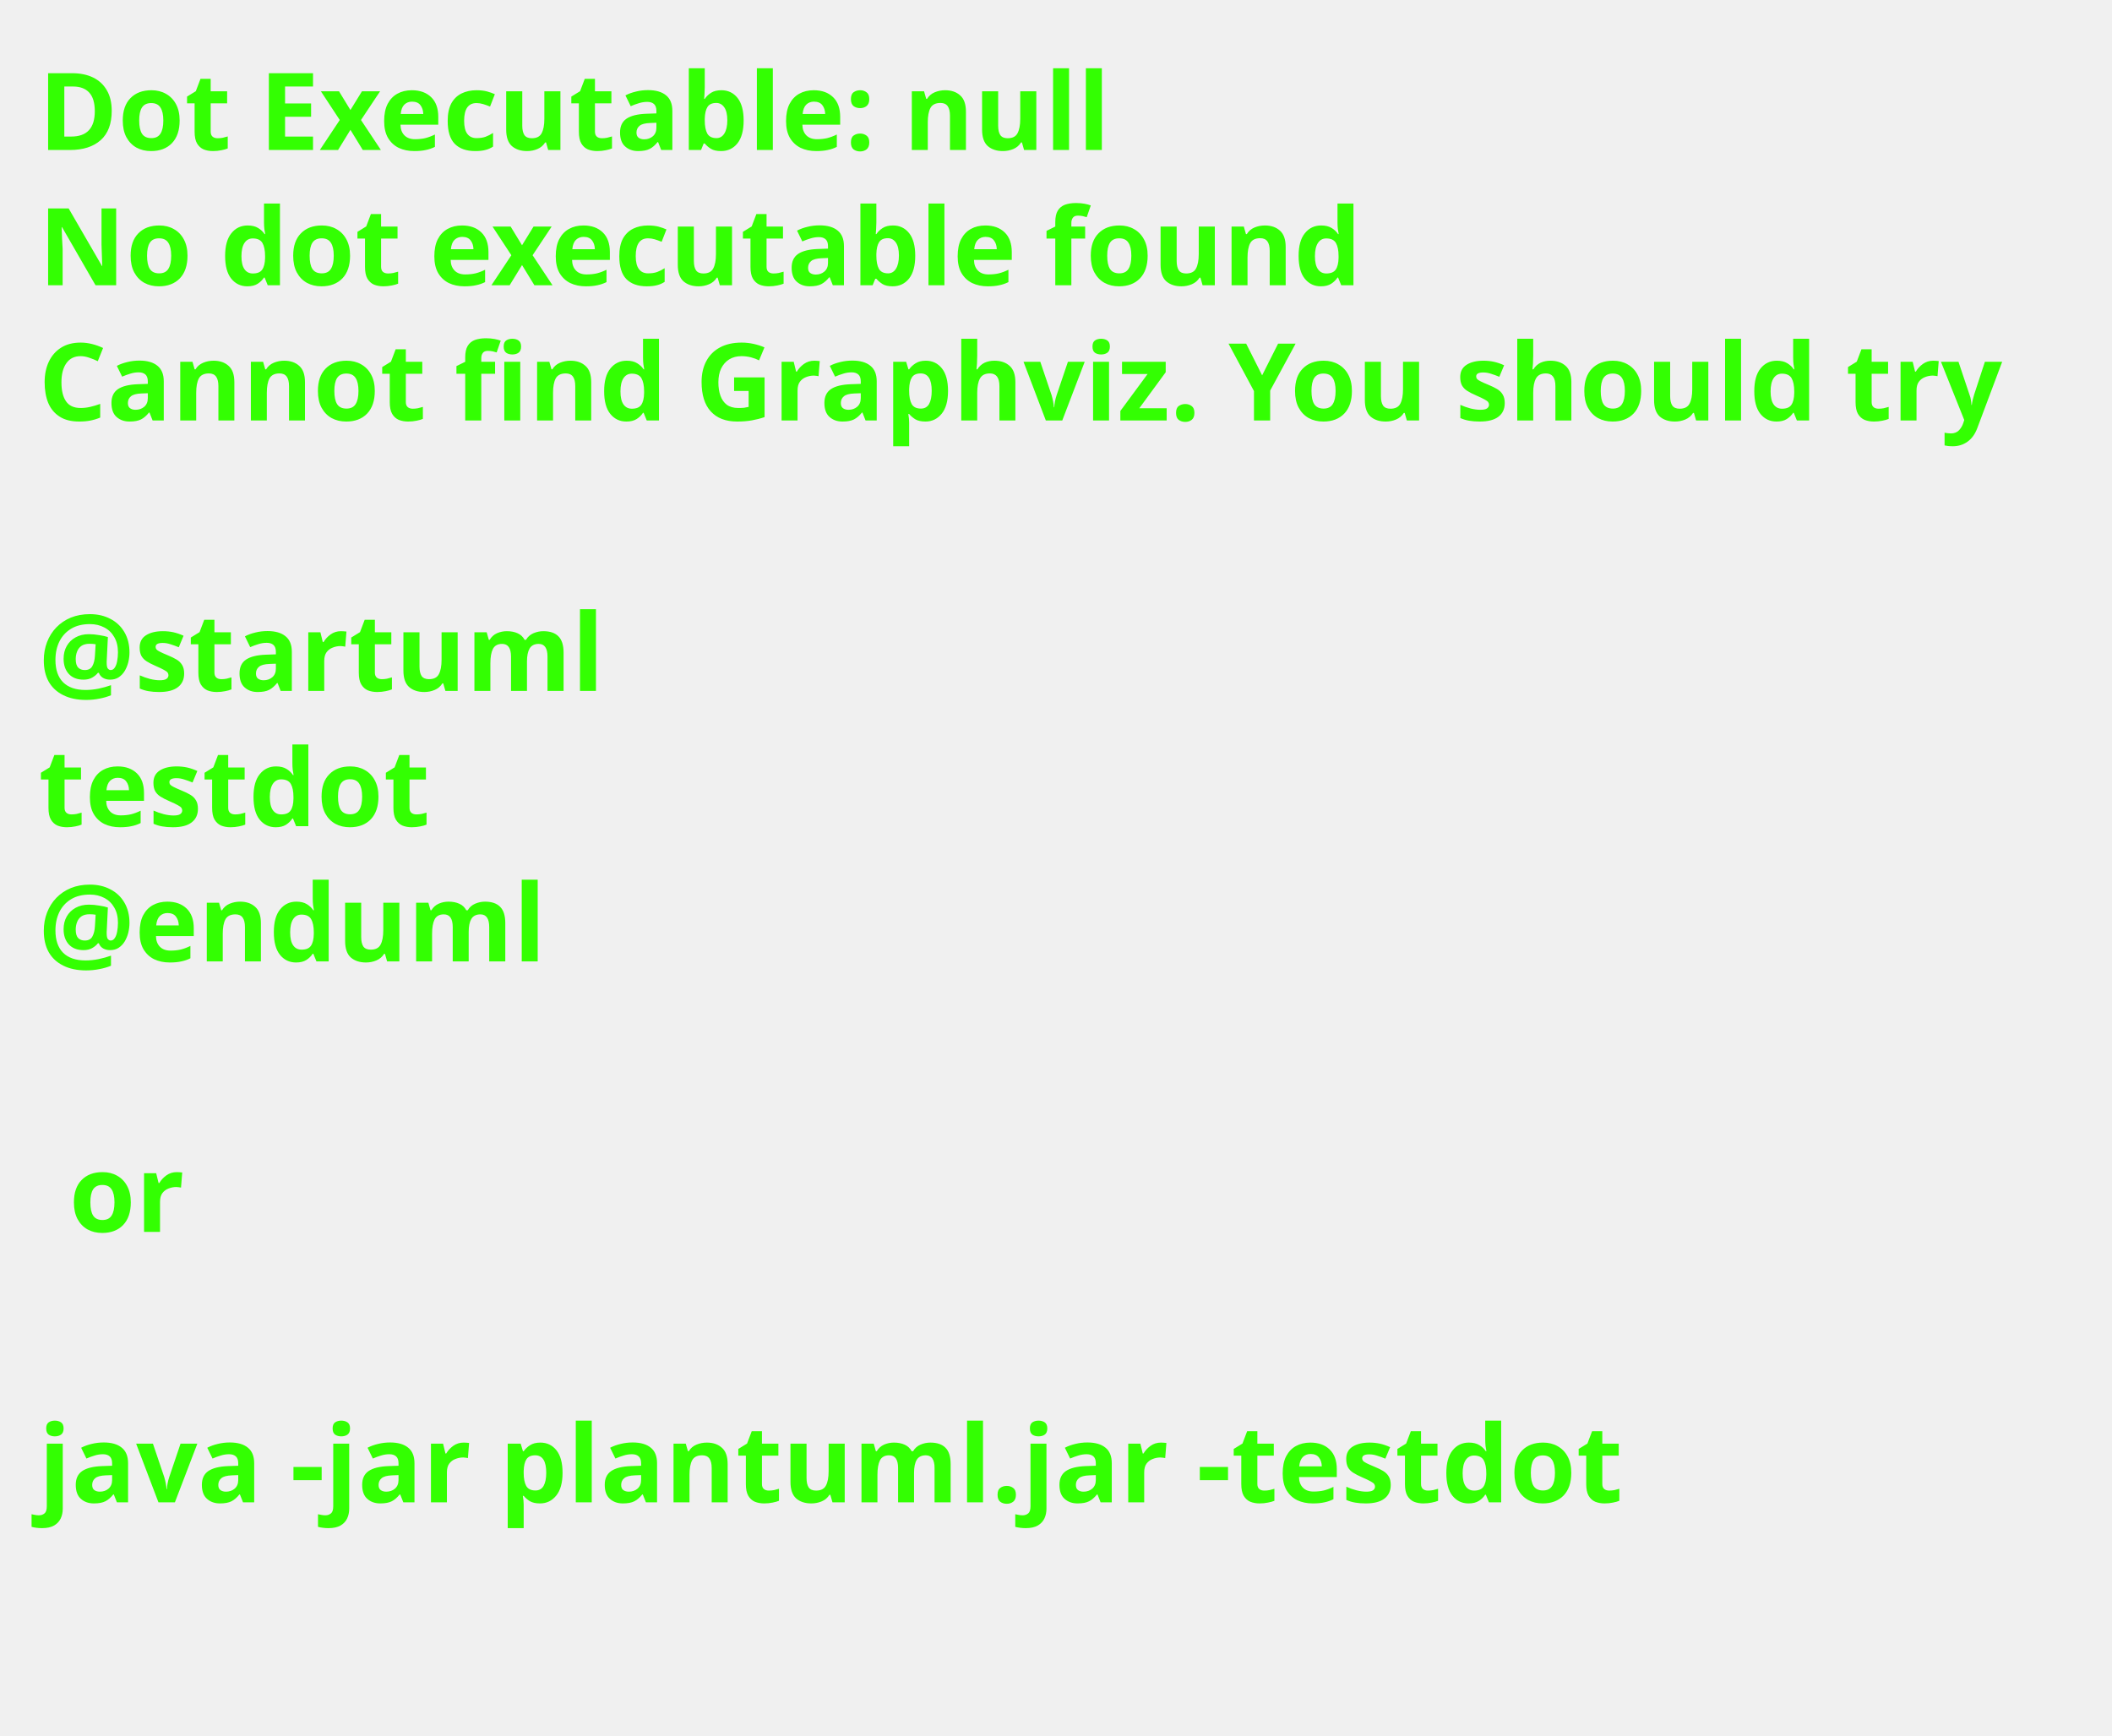
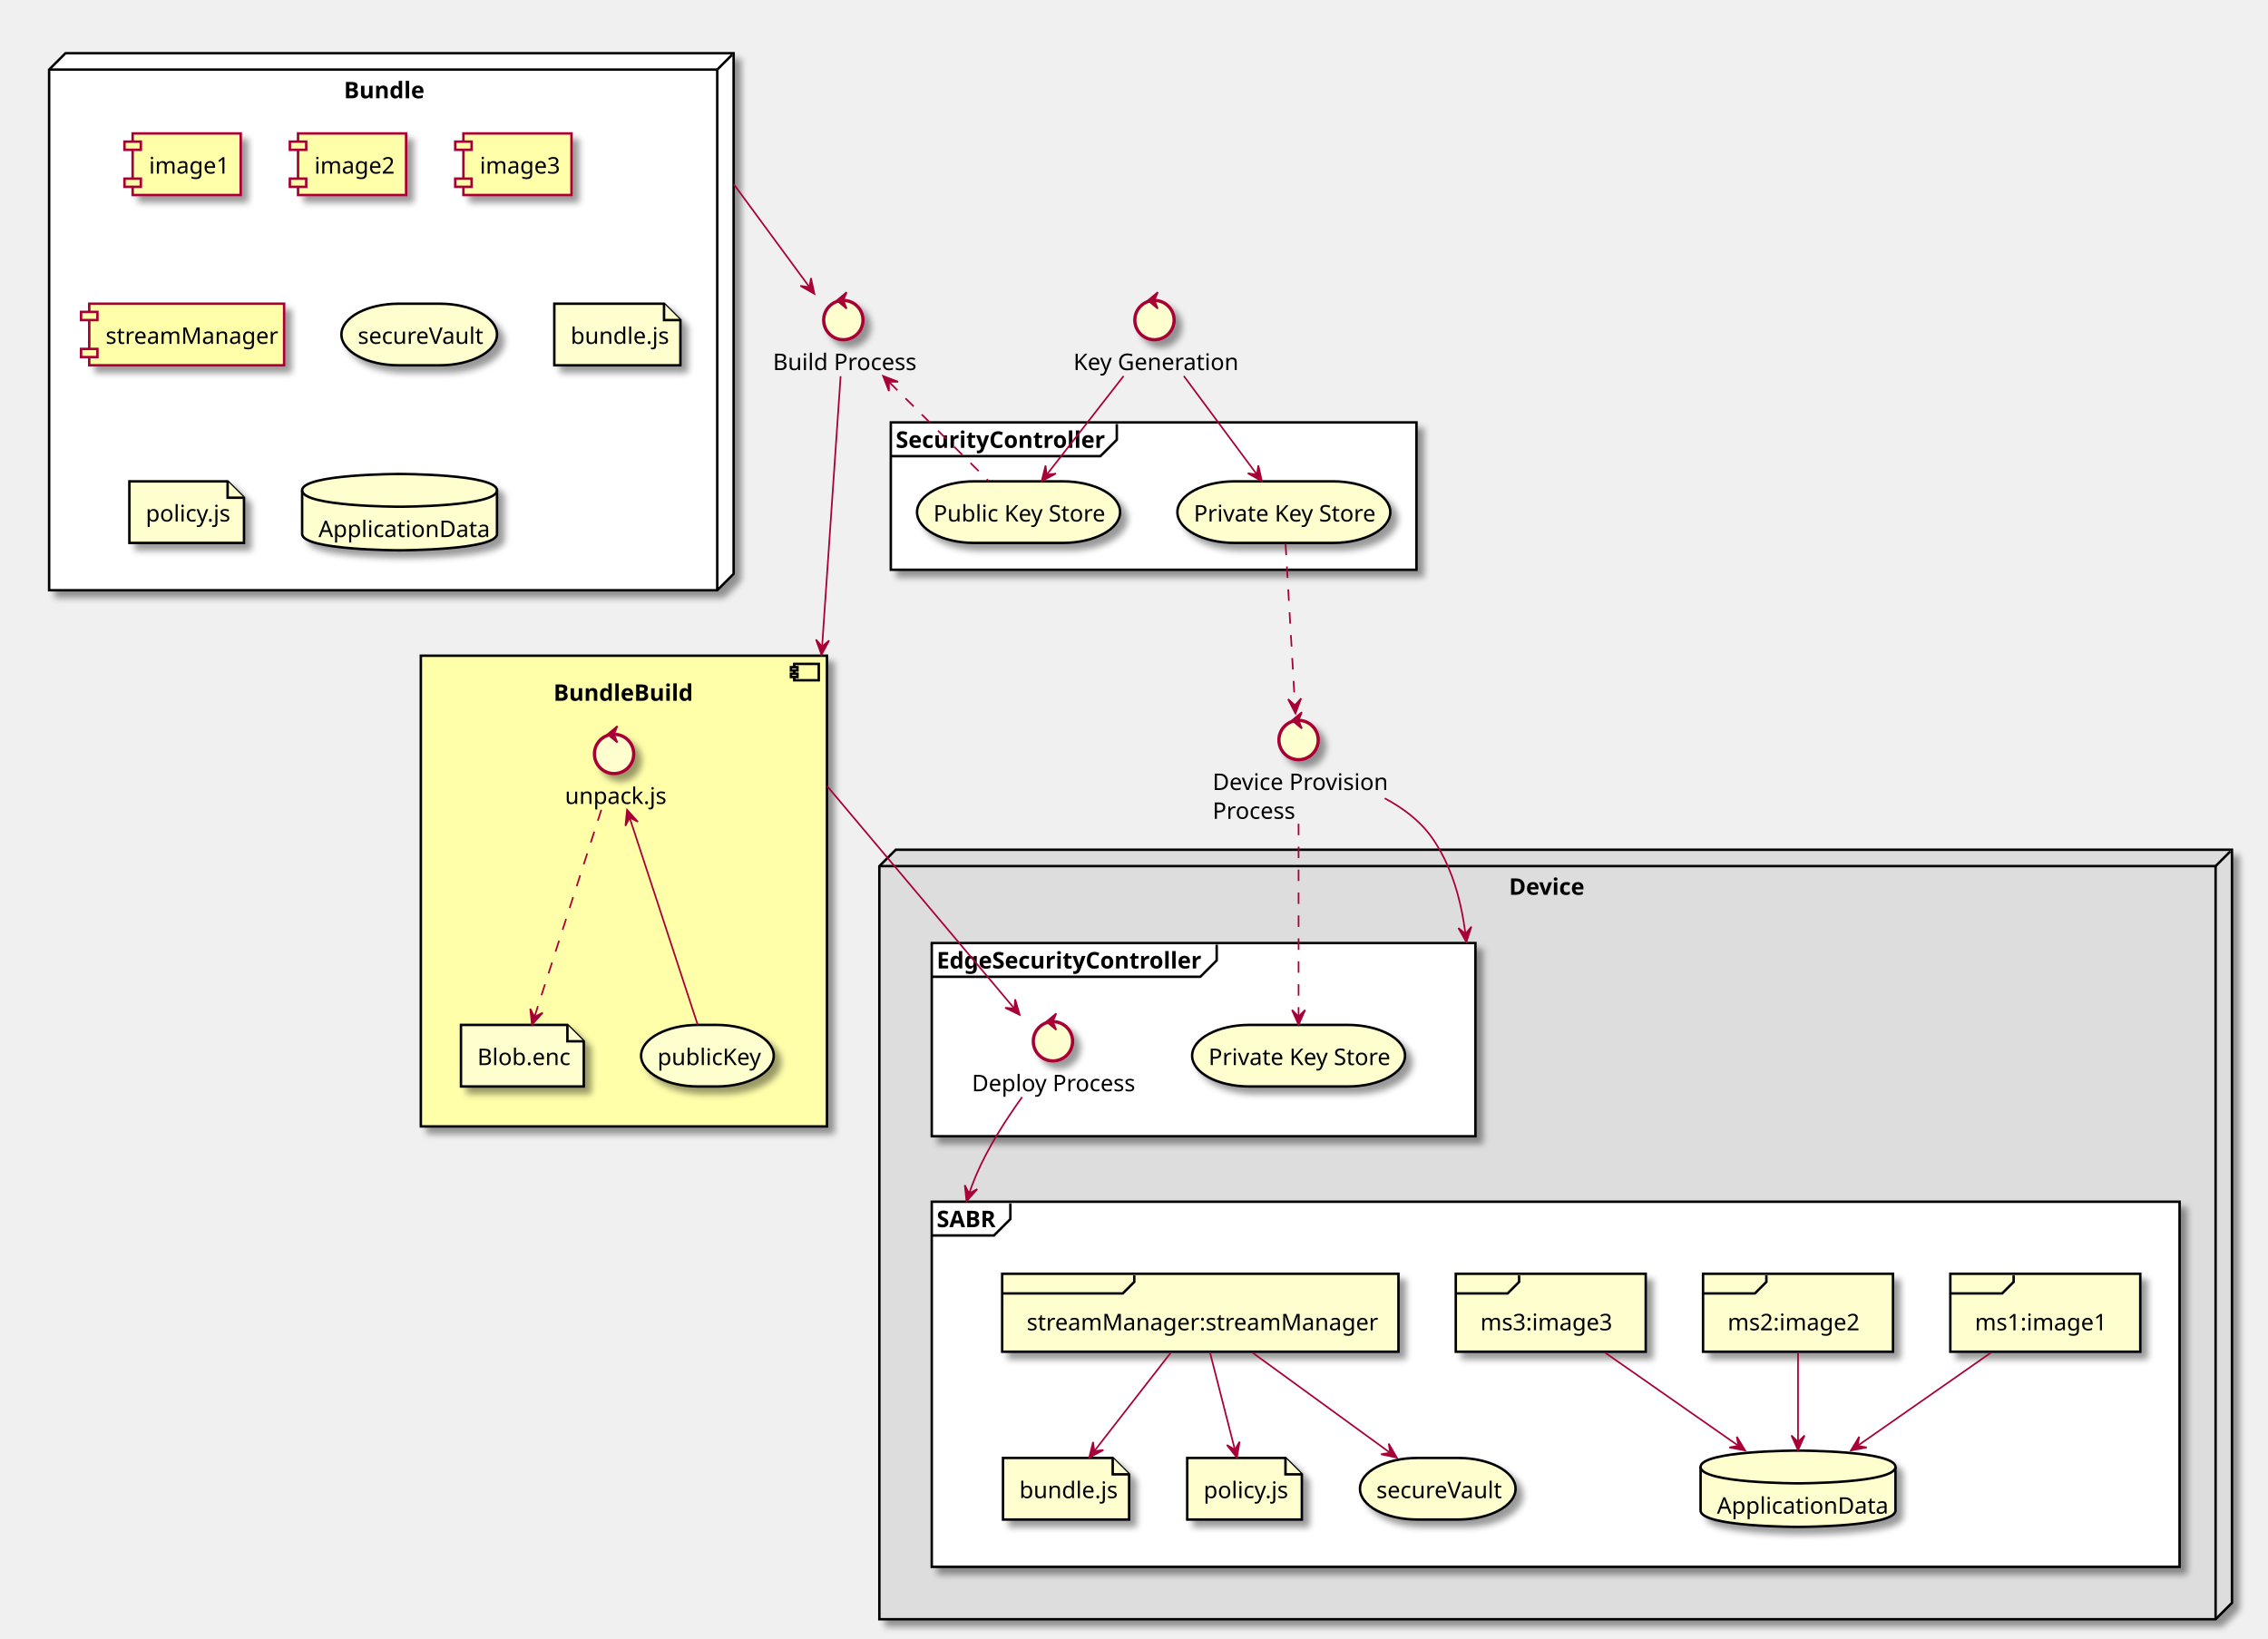
- <svg xmlns="http://www.w3.org/2000/svg" contentScriptType="application/ecmascript" contentStyleType="text/css" height="226px" preserveAspectRatio="none" style="width:275px;height:226px;background:#000000;" version="1.1" viewBox="0 0 275 226" width="275px" zoomAndPan="magnify">
-   <defs />
+ <svg xmlns="http://www.w3.org/2000/svg" contentScriptType="application/ecmascript" contentStyleType="text/css" height="1001px" preserveAspectRatio="none" style="width:1385px;height:1001px;" version="1.1" viewBox="0 0 1385 1001" width="1385px" zoomAndPan="magnify">
+   <defs>
+     <filter height="300%" id="fh8dq7xlw5mtb" width="300%" x="-1" y="-1">
+       <feGaussianBlur result="blurOut" stdDeviation="2.0" />
+       <feColorMatrix in="blurOut" result="blurOut2" type="matrix" values="0 0 0 0 0 0 0 0 0 0 0 0 0 0 0 0 0 0 .4 0" />
+       <feOffset dx="4.0" dy="4.0" in="blurOut2" result="blurOut3" />
+       <feBlend in="SourceGraphic" in2="blurOut3" mode="normal" />
+     </filter>
+   </defs>
  <g>
-     <text fill="#33FF02" font-family="sans-serif" font-size="14" font-weight="bold" lengthAdjust="spacingAndGlyphs" textLength="140" x="5" y="19.533">Dot Executable: null</text>
-     <text fill="#33FF02" font-family="sans-serif" font-size="14" font-weight="bold" lengthAdjust="spacingAndGlyphs" textLength="173" x="5" y="37.143">No dot executable found</text>
-     <text fill="#33FF02" font-family="sans-serif" font-size="14" font-weight="bold" lengthAdjust="spacingAndGlyphs" textLength="258" x="5" y="54.752">Cannot find Graphviz. You should try</text>
-     <text fill="#33FF02" font-family="sans-serif" font-size="14" font-weight="bold" lengthAdjust="spacingAndGlyphs" textLength="0" x="9" y="72.361" />
-     <text fill="#33FF02" font-family="sans-serif" font-size="14" font-weight="bold" lengthAdjust="spacingAndGlyphs" textLength="71" x="5" y="89.971">@startuml</text>
-     <text fill="#33FF02" font-family="sans-serif" font-size="14" font-weight="bold" lengthAdjust="spacingAndGlyphs" textLength="50" x="5" y="107.58">testdot</text>
-     <text fill="#33FF02" font-family="sans-serif" font-size="14" font-weight="bold" lengthAdjust="spacingAndGlyphs" textLength="66" x="5" y="125.189">@enduml</text>
-     <text fill="#33FF02" font-family="sans-serif" font-size="14" font-weight="bold" lengthAdjust="spacingAndGlyphs" textLength="0" x="9" y="142.799" />
-     <text fill="#33FF02" font-family="sans-serif" font-size="14" font-weight="bold" lengthAdjust="spacingAndGlyphs" textLength="15" x="9" y="160.408">or</text>
-     <text fill="#33FF02" font-family="sans-serif" font-size="14" font-weight="bold" lengthAdjust="spacingAndGlyphs" textLength="0" x="9" y="178.018" />
-     <text fill="#33FF02" font-family="sans-serif" font-size="14" font-weight="bold" lengthAdjust="spacingAndGlyphs" textLength="201" x="5" y="195.627">java -jar plantuml.jar -testdot</text>
-     <text fill="#33FF02" font-family="sans-serif" font-size="14" font-weight="bold" lengthAdjust="spacingAndGlyphs" textLength="0" x="9" y="213.236" />
+     <polygon fill="#FFFFFF" filter="url(#fh8dq7xlw5mtb)" points="30,42.5,40,32.5,448,32.5,448,350.5,438,360.5,30,360.5,30,42.5" style="stroke: #000000; stroke-width: 1.5;" />
+     <line style="stroke: #000000; stroke-width: 1.5;" x1="438" x2="447" y1="42.5" y2="33.5" />
+     <line style="stroke: #000000; stroke-width: 1.5;" x1="30" x2="438" y1="42.5" y2="42.5" />
+     <line style="stroke: #000000; stroke-width: 1.5;" x1="438" x2="438" y1="42.5" y2="360.5" />
+     <text fill="#000000" font-family="sans-serif" font-size="14" font-weight="bold" lengthAdjust="spacingAndGlyphs" textLength="50" x="210" y="60.033">Bundle</text>
+     <rect fill="#FFFFAA" filter="url(#fh8dq7xlw5mtb)" height="287.5" style="stroke: #000000; stroke-width: 1.5;" width="248" x="257" y="400.5" />
+     <rect fill="#FFFFAA" height="10" style="stroke: #000000; stroke-width: 1.5;" width="15" x="485" y="405.5" />
+     <rect fill="#FFFFAA" height="2" style="stroke: #000000; stroke-width: 1.5;" width="4" x="483" y="407.5" />
+     <rect fill="#FFFFAA" height="2" style="stroke: #000000; stroke-width: 1.5;" width="4" x="483" y="411.5" />
+     <text fill="#000000" font-family="sans-serif" font-size="14" font-weight="bold" lengthAdjust="spacingAndGlyphs" textLength="86" x="338" y="428.033">BundleBuild</text>
+     <rect fill="#FFFFFF" filter="url(#fh8dq7xlw5mtb)" height="90" style="stroke: #000000; stroke-width: 1.5;" width="321" x="544" y="258" />
+     <path d="M682,259 L682,268.609 L672,278.609 L544,278.609 " fill="none" style="stroke: #000000; stroke-width: 1.5;" />
+     <text fill="#000000" font-family="sans-serif" font-size="14" font-weight="bold" lengthAdjust="spacingAndGlyphs" textLength="128" x="547" y="273.533">SecurityController</text>
+     <polygon fill="#DDDDDD" filter="url(#fh8dq7xlw5mtb)" points="537,529,547,519,1363,519,1363,979,1353,989,537,989,537,529" style="stroke: #000000; stroke-width: 1.5;" />
+     <line style="stroke: #000000; stroke-width: 1.5;" x1="1353" x2="1362" y1="529" y2="520" />
+     <line style="stroke: #000000; stroke-width: 1.5;" x1="537" x2="1353" y1="529" y2="529" />
+     <line style="stroke: #000000; stroke-width: 1.5;" x1="1353" x2="1353" y1="529" y2="989" />
+     <text fill="#000000" font-family="sans-serif" font-size="14" font-weight="bold" lengthAdjust="spacingAndGlyphs" textLength="49" x="921.5" y="546.533">Device</text>
+     <rect fill="#FFFFFF" filter="url(#fh8dq7xlw5mtb)" height="118" style="stroke: #000000; stroke-width: 1.5;" width="332" x="569" y="576" />
+     <path d="M743,577 L743,586.609 L733,596.609 L569,596.609 " fill="none" style="stroke: #000000; stroke-width: 1.5;" />
+     <text fill="#000000" font-family="sans-serif" font-size="14" font-weight="bold" lengthAdjust="spacingAndGlyphs" textLength="164" x="572" y="591.533">EdgeSecurityController</text>
+     <rect fill="#FFFFFF" filter="url(#fh8dq7xlw5mtb)" height="223" style="stroke: #000000; stroke-width: 1.5;" width="762" x="569" y="734" />
+     <path d="M617,735 L617,744.609 L607,754.609 L569,754.609 " fill="none" style="stroke: #000000; stroke-width: 1.5;" />
+     <text fill="#000000" font-family="sans-serif" font-size="14" font-weight="bold" lengthAdjust="spacingAndGlyphs" textLength="38" x="572" y="749.533">SABR</text>
+     <rect fill="#FFFFAA" filter="url(#fh8dq7xlw5mtb)" height="37.609" style="stroke: #A80036; stroke-width: 1.5;" width="66" x="81" y="81.5" />
+     <rect fill="#FFFFAA" height="5" style="stroke: #A80036; stroke-width: 1.5;" width="10" x="76" y="86.5" />
+     <rect fill="#FFFFAA" height="5" style="stroke: #A80036; stroke-width: 1.5;" width="10" x="76" y="109.109" />
+     <text fill="#000000" font-family="sans-serif" font-size="14" lengthAdjust="spacingAndGlyphs" textLength="46" x="91" y="106.033">image1</text>
+     <rect fill="#FFFFAA" filter="url(#fh8dq7xlw5mtb)" height="37.609" style="stroke: #A80036; stroke-width: 1.5;" width="66" x="182" y="81.5" />
+     <rect fill="#FFFFAA" height="5" style="stroke: #A80036; stroke-width: 1.5;" width="10" x="177" y="86.5" />
+     <rect fill="#FFFFAA" height="5" style="stroke: #A80036; stroke-width: 1.5;" width="10" x="177" y="109.109" />
+     <text fill="#000000" font-family="sans-serif" font-size="14" lengthAdjust="spacingAndGlyphs" textLength="46" x="192" y="106.033">image2</text>
+     <rect fill="#FFFFAA" filter="url(#fh8dq7xlw5mtb)" height="37.609" style="stroke: #A80036; stroke-width: 1.5;" width="66" x="283" y="81.5" />
+     <rect fill="#FFFFAA" height="5" style="stroke: #A80036; stroke-width: 1.5;" width="10" x="278" y="86.5" />
+     <rect fill="#FFFFAA" height="5" style="stroke: #A80036; stroke-width: 1.5;" width="10" x="278" y="109.109" />
+     <text fill="#000000" font-family="sans-serif" font-size="14" lengthAdjust="spacingAndGlyphs" textLength="46" x="293" y="106.033">image3</text>
+     <rect fill="#FFFFAA" filter="url(#fh8dq7xlw5mtb)" height="37.609" style="stroke: #A80036; stroke-width: 1.5;" width="119" x="54.5" y="185.5" />
+     <rect fill="#FFFFAA" height="5" style="stroke: #A80036; stroke-width: 1.5;" width="10" x="49.5" y="190.5" />
+     <rect fill="#FFFFAA" height="5" style="stroke: #A80036; stroke-width: 1.5;" width="10" x="49.5" y="213.109" />
+     <text fill="#000000" font-family="sans-serif" font-size="14" lengthAdjust="spacingAndGlyphs" textLength="99" x="64.5" y="210.033">streamManager</text>
+     <rect fill="#FEFECE" filter="url(#fh8dq7xlw5mtb)" height="37.609" rx="35" ry="35" style="stroke: #000000; stroke-width: 1.5;" width="95" x="208.5" y="185.5" />
+     <text fill="#000000" font-family="sans-serif" font-size="14" lengthAdjust="spacingAndGlyphs" textLength="75" x="218.5" y="210.033">secureVault</text>
+     <polygon fill="#FEFECE" filter="url(#fh8dq7xlw5mtb)" points="338.5,185.5,338.5,223.109,415.5,223.109,415.5,195.5,405.5,185.5,338.5,185.5" style="stroke: #000000; stroke-width: 1.5;" />
+     <path d="M405.5,185.5 L405.5,195.5 L415.5,195.5 " fill="#FEFECE" style="stroke: #000000; stroke-width: 1.5;" />
+     <text fill="#000000" font-family="sans-serif" font-size="14" lengthAdjust="spacingAndGlyphs" textLength="57" x="348.5" y="210.033">bundle.js</text>
+     <polygon fill="#FEFECE" filter="url(#fh8dq7xlw5mtb)" points="79,294,79,331.609,149,331.609,149,304,139,294,79,294" style="stroke: #000000; stroke-width: 1.5;" />
+     <path d="M139,294 L139,304 L149,304 " fill="#FEFECE" style="stroke: #000000; stroke-width: 1.5;" />
+     <text fill="#000000" font-family="sans-serif" font-size="14" lengthAdjust="spacingAndGlyphs" textLength="50" x="89" y="318.533">policy.js</text>
+     <path d="M184.5,299.5 C184.5,289.5 244,289.5 244,289.5 C244,289.5 303.5,289.5 303.5,299.5 L303.5,326.109 C303.5,336.109 244,336.109 244,336.109 C244,336.109 184.5,336.109 184.5,326.109 L184.5,299.5 " fill="#FEFECE" filter="url(#fh8dq7xlw5mtb)" style="stroke: #000000; stroke-width: 1.5;" />
+     <path d="M184.5,299.5 C184.5,309.5 244,309.5 244,309.5 C244,309.5 303.5,309.5 303.5,299.5 " fill="none" style="stroke: #000000; stroke-width: 1.5;" />
+     <text fill="#000000" font-family="sans-serif" font-size="14" lengthAdjust="spacingAndGlyphs" textLength="99" x="194.5" y="328.033">ApplicationData</text>
+     <polygon fill="#FEFECE" filter="url(#fh8dq7xlw5mtb)" points="281.5,626,281.5,663.609,356.5,663.609,356.5,636,346.5,626,281.5,626" style="stroke: #000000; stroke-width: 1.5;" />
+     <path d="M346.5,626 L346.5,636 L356.5,636 " fill="#FEFECE" style="stroke: #000000; stroke-width: 1.5;" />
+     <text fill="#000000" font-family="sans-serif" font-size="14" lengthAdjust="spacingAndGlyphs" textLength="55" x="291.5" y="650.533">Blob.enc</text>
+     <rect fill="#FEFECE" filter="url(#fh8dq7xlw5mtb)" height="37.609" rx="35" ry="35" style="stroke: #000000; stroke-width: 1.5;" width="81" x="391.5" y="626" />
+     <text fill="#000000" font-family="sans-serif" font-size="14" lengthAdjust="spacingAndGlyphs" textLength="61" x="401.5" y="650.533">publicKey</text>
+     <ellipse cx="375" cy="460.5" fill="#FEFECE" filter="url(#fh8dq7xlw5mtb)" rx="12" ry="12" style="stroke: #A80036; stroke-width: 2.0;" />
+     <polygon fill="#A80036" points="371,448.5,377,443.5,375,448.5,377,453.5,371,448.5" style="stroke: #A80036; stroke-width: 1.0;" />
+     <text fill="#000000" font-family="sans-serif" font-size="14" lengthAdjust="spacingAndGlyphs" textLength="60" x="345" y="491.033">unpack.js</text>
+     <rect fill="#FEFECE" filter="url(#fh8dq7xlw5mtb)" height="37.609" rx="35" ry="35" style="stroke: #000000; stroke-width: 1.5;" width="124" x="560" y="294" />
+     <text fill="#000000" font-family="sans-serif" font-size="14" lengthAdjust="spacingAndGlyphs" textLength="104" x="570" y="318.533">Public Key Store</text>
+     <rect fill="#FEFECE" filter="url(#fh8dq7xlw5mtb)" height="37.609" rx="35" ry="35" style="stroke: #000000; stroke-width: 1.5;" width="130" x="719" y="294" />
+     <text fill="#000000" font-family="sans-serif" font-size="14" lengthAdjust="spacingAndGlyphs" textLength="110" x="729" y="318.533">Private Key Store</text>
+     <rect fill="#FEFECE" filter="url(#fh8dq7xlw5mtb)" height="37.609" rx="35" ry="35" style="stroke: #000000; stroke-width: 1.5;" width="130" x="728" y="626" />
+     <text fill="#000000" font-family="sans-serif" font-size="14" lengthAdjust="spacingAndGlyphs" textLength="110" x="738" y="650.533">Private Key Store</text>
+     <ellipse cx="643" cy="636" fill="#FEFECE" filter="url(#fh8dq7xlw5mtb)" rx="12" ry="12" style="stroke: #A80036; stroke-width: 2.0;" />
+     <polygon fill="#A80036" points="639,624,645,619,643,624,645,629,639,624" style="stroke: #A80036; stroke-width: 1.0;" />
+     <text fill="#000000" font-family="sans-serif" font-size="14" lengthAdjust="spacingAndGlyphs" textLength="99" x="593.5" y="666.533">Deploy Process</text>
+     <rect fill="#FEFECE" filter="url(#fh8dq7xlw5mtb)" height="47.609" style="stroke: #000000; stroke-width: 1.5;" width="116" x="1191" y="778" />
+     <path d="M1229.667,779 L1229.667,783 L1222.667,790 L1191,790 " fill="none" style="stroke: #000000; stroke-width: 1.5;" />
+     <text fill="#000000" font-family="sans-serif" font-size="14" lengthAdjust="spacingAndGlyphs" textLength="76" x="1206" y="812.533">ms1:image1</text>
+     <rect fill="#FEFECE" filter="url(#fh8dq7xlw5mtb)" height="47.609" style="stroke: #000000; stroke-width: 1.5;" width="116" x="1040" y="778" />
+     <path d="M1078.667,779 L1078.667,783 L1071.667,790 L1040,790 " fill="none" style="stroke: #000000; stroke-width: 1.5;" />
+     <text fill="#000000" font-family="sans-serif" font-size="14" lengthAdjust="spacingAndGlyphs" textLength="76" x="1055" y="812.533">ms2:image2</text>
+     <rect fill="#FEFECE" filter="url(#fh8dq7xlw5mtb)" height="47.609" style="stroke: #000000; stroke-width: 1.5;" width="116" x="889" y="778" />
+     <path d="M927.667,779 L927.667,783 L920.667,790 L889,790 " fill="none" style="stroke: #000000; stroke-width: 1.5;" />
+     <text fill="#000000" font-family="sans-serif" font-size="14" lengthAdjust="spacingAndGlyphs" textLength="76" x="904" y="812.533">ms3:image3</text>
+     <rect fill="#FEFECE" filter="url(#fh8dq7xlw5mtb)" height="47.609" style="stroke: #000000; stroke-width: 1.5;" width="242" x="612" y="778" />
+     <path d="M692.667,779 L692.667,783 L685.667,790 L612,790 " fill="none" style="stroke: #000000; stroke-width: 1.5;" />
+     <text fill="#000000" font-family="sans-serif" font-size="14" lengthAdjust="spacingAndGlyphs" textLength="202" x="627" y="812.533">streamManager:streamManager</text>
+     <path d="M1038.5,896 C1038.5,886 1098,886 1098,886 C1098,886 1157.5,886 1157.5,896 L1157.5,922.609 C1157.5,932.609 1098,932.609 1098,932.609 C1098,932.609 1038.5,932.609 1038.5,922.609 L1038.5,896 " fill="#FEFECE" filter="url(#fh8dq7xlw5mtb)" style="stroke: #000000; stroke-width: 1.5;" />
+     <path d="M1038.5,896 C1038.5,906 1098,906 1098,906 C1098,906 1157.5,906 1157.5,896 " fill="none" style="stroke: #000000; stroke-width: 1.5;" />
+     <text fill="#000000" font-family="sans-serif" font-size="14" lengthAdjust="spacingAndGlyphs" textLength="99" x="1048.5" y="924.533">ApplicationData</text>
+     <polygon fill="#FEFECE" filter="url(#fh8dq7xlw5mtb)" points="612.5,890.5,612.5,928.109,689.5,928.109,689.5,900.5,679.5,890.5,612.5,890.5" style="stroke: #000000; stroke-width: 1.5;" />
+     <path d="M679.5,890.5 L679.5,900.5 L689.5,900.5 " fill="#FEFECE" style="stroke: #000000; stroke-width: 1.5;" />
+     <text fill="#000000" font-family="sans-serif" font-size="14" lengthAdjust="spacingAndGlyphs" textLength="57" x="622.5" y="915.033">bundle.js</text>
+     <polygon fill="#FEFECE" filter="url(#fh8dq7xlw5mtb)" points="725,890.5,725,928.109,795,928.109,795,900.5,785,890.5,725,890.5" style="stroke: #000000; stroke-width: 1.5;" />
+     <path d="M785,890.5 L785,900.5 L795,900.5 " fill="#FEFECE" style="stroke: #000000; stroke-width: 1.5;" />
+     <text fill="#000000" font-family="sans-serif" font-size="14" lengthAdjust="spacingAndGlyphs" textLength="50" x="735" y="915.033">policy.js</text>
+     <rect fill="#FEFECE" filter="url(#fh8dq7xlw5mtb)" height="37.609" rx="35" ry="35" style="stroke: #000000; stroke-width: 1.5;" width="95" x="830.5" y="890.5" />
+     <text fill="#000000" font-family="sans-serif" font-size="14" lengthAdjust="spacingAndGlyphs" textLength="75" x="840.5" y="915.033">secureVault</text>
+     <ellipse cx="705" cy="195.5" fill="#FEFECE" filter="url(#fh8dq7xlw5mtb)" rx="12" ry="12" style="stroke: #A80036; stroke-width: 2.0;" />
+     <polygon fill="#A80036" points="701,183.5,707,178.5,705,183.5,707,188.5,701,183.5" style="stroke: #A80036; stroke-width: 1.0;" />
+     <text fill="#000000" font-family="sans-serif" font-size="14" lengthAdjust="spacingAndGlyphs" textLength="99" x="655.5" y="226.033">Key Generation</text>
+     <ellipse cx="515" cy="195.5" fill="#FEFECE" filter="url(#fh8dq7xlw5mtb)" rx="12" ry="12" style="stroke: #A80036; stroke-width: 2.0;" />
+     <polygon fill="#A80036" points="511,183.5,517,178.5,515,183.5,517,188.5,511,183.5" style="stroke: #A80036; stroke-width: 1.0;" />
+     <text fill="#000000" font-family="sans-serif" font-size="14" lengthAdjust="spacingAndGlyphs" textLength="86" x="472" y="226.033">Build Process</text>
+     <ellipse cx="793" cy="452" fill="#FEFECE" filter="url(#fh8dq7xlw5mtb)" rx="12" ry="12" style="stroke: #A80036; stroke-width: 2.0;" />
+     <polygon fill="#A80036" points="789,440,795,435,793,440,795,445,789,440" style="stroke: #A80036; stroke-width: 1.0;" />
+     <text fill="#000000" font-family="sans-serif" font-size="14" lengthAdjust="spacingAndGlyphs" textLength="105" x="740.5" y="482.533">Device Provision</text>
+     <text fill="#000000" font-family="sans-serif" font-size="14" lengthAdjust="spacingAndGlyphs" textLength="51" x="740.5" y="500.143">Process</text>
+     <path d="M384.613,499.762 C396.456,535.808 416.211,595.939 426.051,625.893 " fill="none" id="unpack.js-publicKey" style="stroke: #A80036; stroke-width: 1.0;" />
+     <polygon fill="#A80036" points="382.926,494.624,381.937,504.423,384.487,499.374,389.536,501.925,382.926,494.624" style="stroke: #A80036; stroke-width: 1.0;" />
+     <path d="M367.213,494.624 C356.43,528.033 337.083,587.976 326.47,620.856 " fill="none" id="unpack.js-Blob.enc" style="stroke: #A80036; stroke-width: 1.0; stroke-dasharray: 7.0,7.0;" />
+     <polygon fill="#A80036" points="324.844,625.893,331.415,618.557,326.38,621.135,323.801,616.1,324.844,625.893" style="stroke: #A80036; stroke-width: 1.0;" />
+     <path d="M1215.86,826.152 C1191.82,842.953 1159.29,865.675 1134.5,882.995 " fill="none" id="ms1-ad" style="stroke: #A80036; stroke-width: 1.0;" />
+     <polygon fill="#A80036" points="1130.28,885.945,1139.951,884.08,1134.382,883.086,1135.376,877.517,1130.28,885.945" style="stroke: #A80036; stroke-width: 1.0;" />
+     <path d="M1098,826.152 C1098,842.203 1098,863.66 1098,880.647 " fill="none" id="ms2-ad" style="stroke: #A80036; stroke-width: 1.0;" />
+     <polygon fill="#A80036" points="1098,885.764,1102,876.764,1098,880.764,1094,876.764,1098,885.764" style="stroke: #A80036; stroke-width: 1.0;" />
+     <path d="M980.138,826.152 C1004.183,842.953 1036.71,865.675 1061.5,882.995 " fill="none" id="ms3-ad" style="stroke: #A80036; stroke-width: 1.0;" />
+     <polygon fill="#A80036" points="1065.72,885.945,1060.624,877.517,1061.618,883.086,1056.049,884.08,1065.72,885.945" style="stroke: #A80036; stroke-width: 1.0;" />
+     <path d="M715.005,826.152 C701.184,843.934 682.207,868.35 668.509,885.973 " fill="none" id="SM-b2" style="stroke: #A80036; stroke-width: 1.0;" />
+     <polygon fill="#A80036" points="665.147,890.299,673.828,885.647,668.215,886.351,667.511,880.738,665.147,890.299" style="stroke: #A80036; stroke-width: 1.0;" />
+     <path d="M738.925,826.152 C743.399,843.633 749.513,867.524 754.004,885.071 " fill="none" id="SM-p2" style="stroke: #A80036; stroke-width: 1.0;" />
+     <polygon fill="#A80036" points="755.342,890.299,756.985,880.588,754.102,885.455,749.235,882.572,755.342,890.299" style="stroke: #A80036; stroke-width: 1.0;" />
+     <path d="M764.821,826.152 C789.881,844.386 824.529,869.596 848.868,887.304 " fill="none" id="SM-sv" style="stroke: #A80036; stroke-width: 1.0;" />
+     <polygon fill="#A80036" points="852.985,890.299,848.059,881.77,848.941,887.358,843.354,888.24,852.985,890.299" style="stroke: #A80036; stroke-width: 1.0;" />
+     <path d="M845.623,487.582 C856.509,493.405 866.829,501.051 874,511 C882.592,522.921 888.106,537.029 891.536,551.526 C893.251,558.775 894.446,566.12 895.243,573.339 C895.293,573.79 895.341,574.24 895.388,574.691 C895.412,574.916 895.435,575.141 895.457,575.365 " fill="none" id="dpp-ESC" style="stroke: #A80036; stroke-width: 1.0;" />
+     <polygon fill="#A80036" points="895.457,575.365,898.535,566.01,894.956,570.39,890.575,566.812,895.457,575.365" style="stroke: #A80036; stroke-width: 1.0;" />
+     <path d="M793,503.134 C793,537.468 793,590.631 793,620.875 " fill="none" id="dpp-ks2" style="stroke: #A80036; stroke-width: 1.0; stroke-dasharray: 7.0,7.0;" />
+     <polygon fill="#A80036" points="793,625.885,797,616.885,793,620.885,789,616.885,793,625.885" style="stroke: #A80036; stroke-width: 1.0;" />
+     <path d="M505.192,480.235 C505.294,480.356 505.397,480.479 505.501,480.603 C505.71,480.85 505.921,481.102 506.136,481.357 C507.855,483.4 509.785,485.693 511.898,488.204 C520.351,498.249 531.736,511.778 544.283,526.689 C569.376,556.509 599.119,591.854 619.351,615.896 " fill="none" id="BB-dp" style="stroke: #A80036; stroke-width: 1.0;" />
+     <polygon fill="#A80036" points="622.671,619.841,619.938,610.379,619.452,616.015,613.816,615.529,622.671,619.841" style="stroke: #A80036; stroke-width: 1.0;" />
+     <path d="M624.171,670.098 C614.49,683.538 603.237,700.963 596,718 C594.208,722.218 592.572,726.631 591.08,731.131 C590.893,731.693 590.709,732.257 590.527,732.822 C590.436,733.105 590.345,733.387 590.255,733.67 " fill="none" id="dp-SABR" style="stroke: #A80036; stroke-width: 1.0;" />
+     <polygon fill="#A80036" points="590.255,733.67,596.793,726.304,591.769,728.905,589.168,723.882,590.255,733.67" style="stroke: #A80036; stroke-width: 1.0;" />
+     <path d="M448.159,112.597 C448.403,112.928 448.651,113.265 448.903,113.608 C449.912,114.98 450.988,116.444 452.123,117.988 C454.394,121.075 456.897,124.481 459.559,128.1 C470.206,142.58 483.377,160.492 494.209,175.224 " fill="none" id="Bundle-BP" style="stroke: #A80036; stroke-width: 1.0;" />
+     <polygon fill="#A80036" points="497.333,179.473,495.225,169.852,494.372,175.444,488.779,174.591,497.333,179.473" style="stroke: #A80036; stroke-width: 1.0;" />
+     <path d="M513.339,229.771 C511.146,261.817 507.153,320.149 503.664,371.129 C503.228,377.502 502.8,383.759 502.384,389.837 C502.176,392.875 501.971,395.868 501.77,398.808 C501.745,399.176 501.72,399.543 501.695,399.909 " fill="none" id="BP-BB" style="stroke: #A80036; stroke-width: 1.0;" />
+     <polygon fill="#A80036" points="501.695,399.909,506.3,391.203,502.036,394.92,498.318,390.656,501.695,399.909" style="stroke: #A80036; stroke-width: 1.0;" />
+     <path d="M543.041,233.41 C562.246,252.525 587.159,277.322 603.817,293.902 " fill="none" id="BP-ks1" style="stroke: #A80036; stroke-width: 1.0; stroke-dasharray: 7.0,7.0;" />
+     <polygon fill="#A80036" points="539.28,229.666,542.838,238.85,542.824,233.193,548.481,233.179,539.28,229.666" style="stroke: #A80036; stroke-width: 1.0;" />
+     <path d="M686.166,229.666 C672.145,247.658 653.144,272.039 639.462,289.594 " fill="none" id="KG-ks1" style="stroke: #A80036; stroke-width: 1.0;" />
+     <polygon fill="#A80036" points="636.105,293.902,644.793,289.262,639.179,289.958,638.483,284.344,636.105,293.902" style="stroke: #A80036; stroke-width: 1.0;" />
+     <path d="M722.926,229.666 C736.272,247.658 754.357,272.039 767.379,289.594 " fill="none" id="KG-pks1" style="stroke: #A80036; stroke-width: 1.0;" />
+     <polygon fill="#A80036" points="770.575,293.902,768.426,284.29,767.596,289.886,762.001,289.056,770.575,293.902" style="stroke: #A80036; stroke-width: 1.0;" />
+     <path d="M785.05,332.025 C786.448,356.029 788.957,399.1 790.784,430.45 " fill="none" id="pks1-dpp" style="stroke: #A80036; stroke-width: 1.0; stroke-dasharray: 7.0,7.0;" />
+     <polygon fill="#A80036" points="791.093,435.768,794.562,426.55,790.802,430.776,786.575,427.016,791.093,435.768" style="stroke: #A80036; stroke-width: 1.0;" />
  </g>
</svg>
